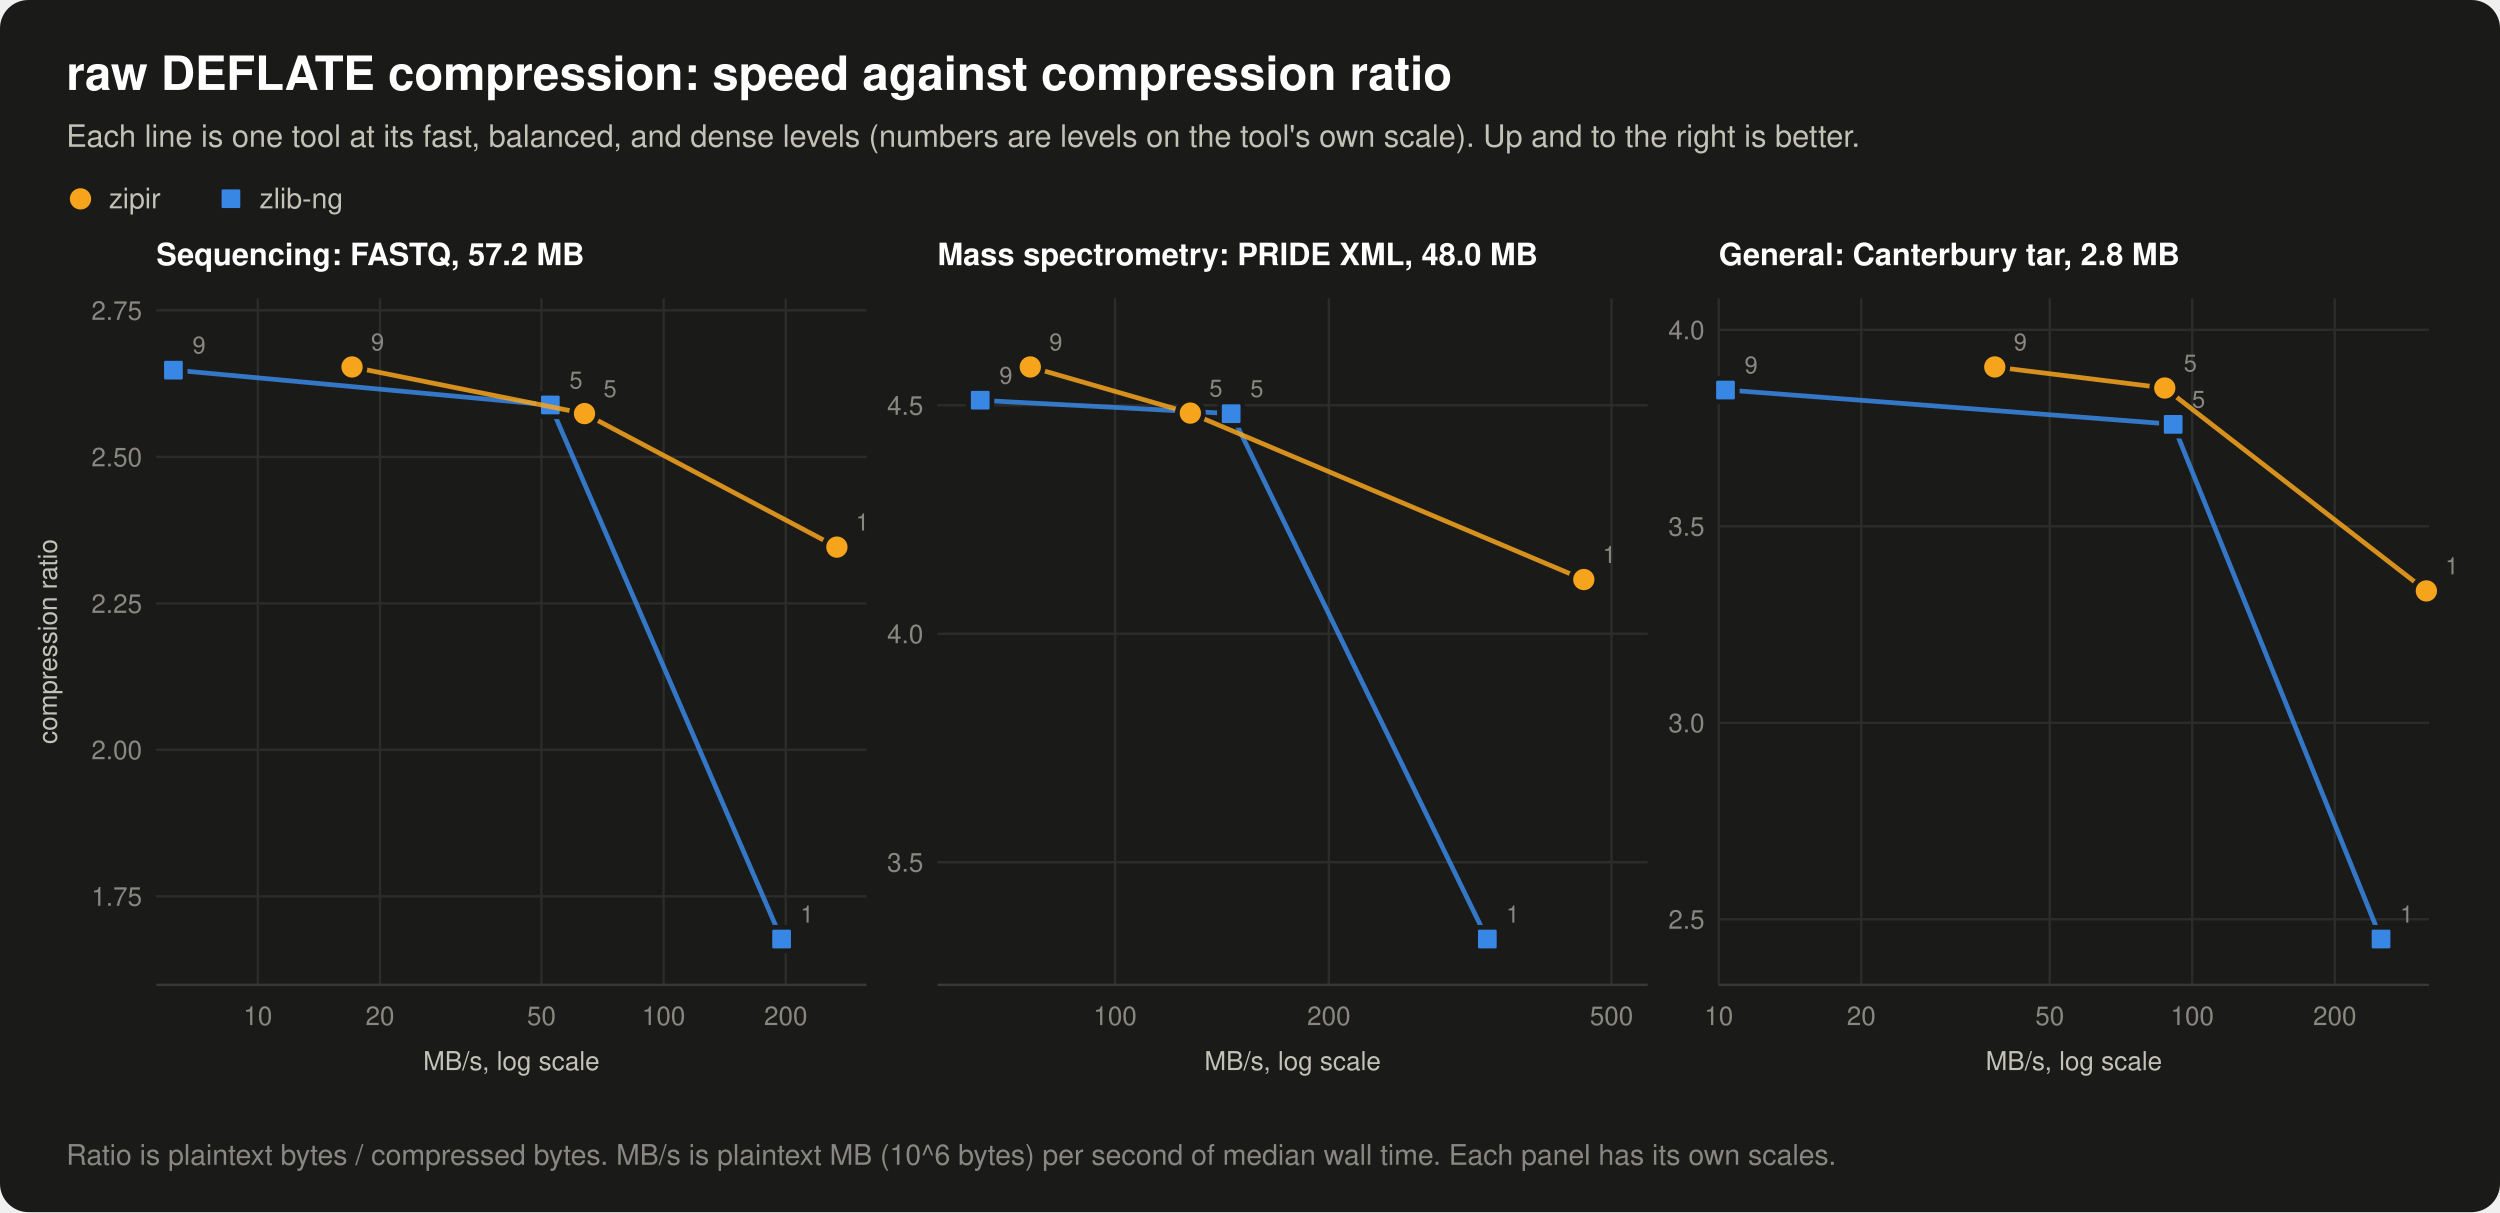
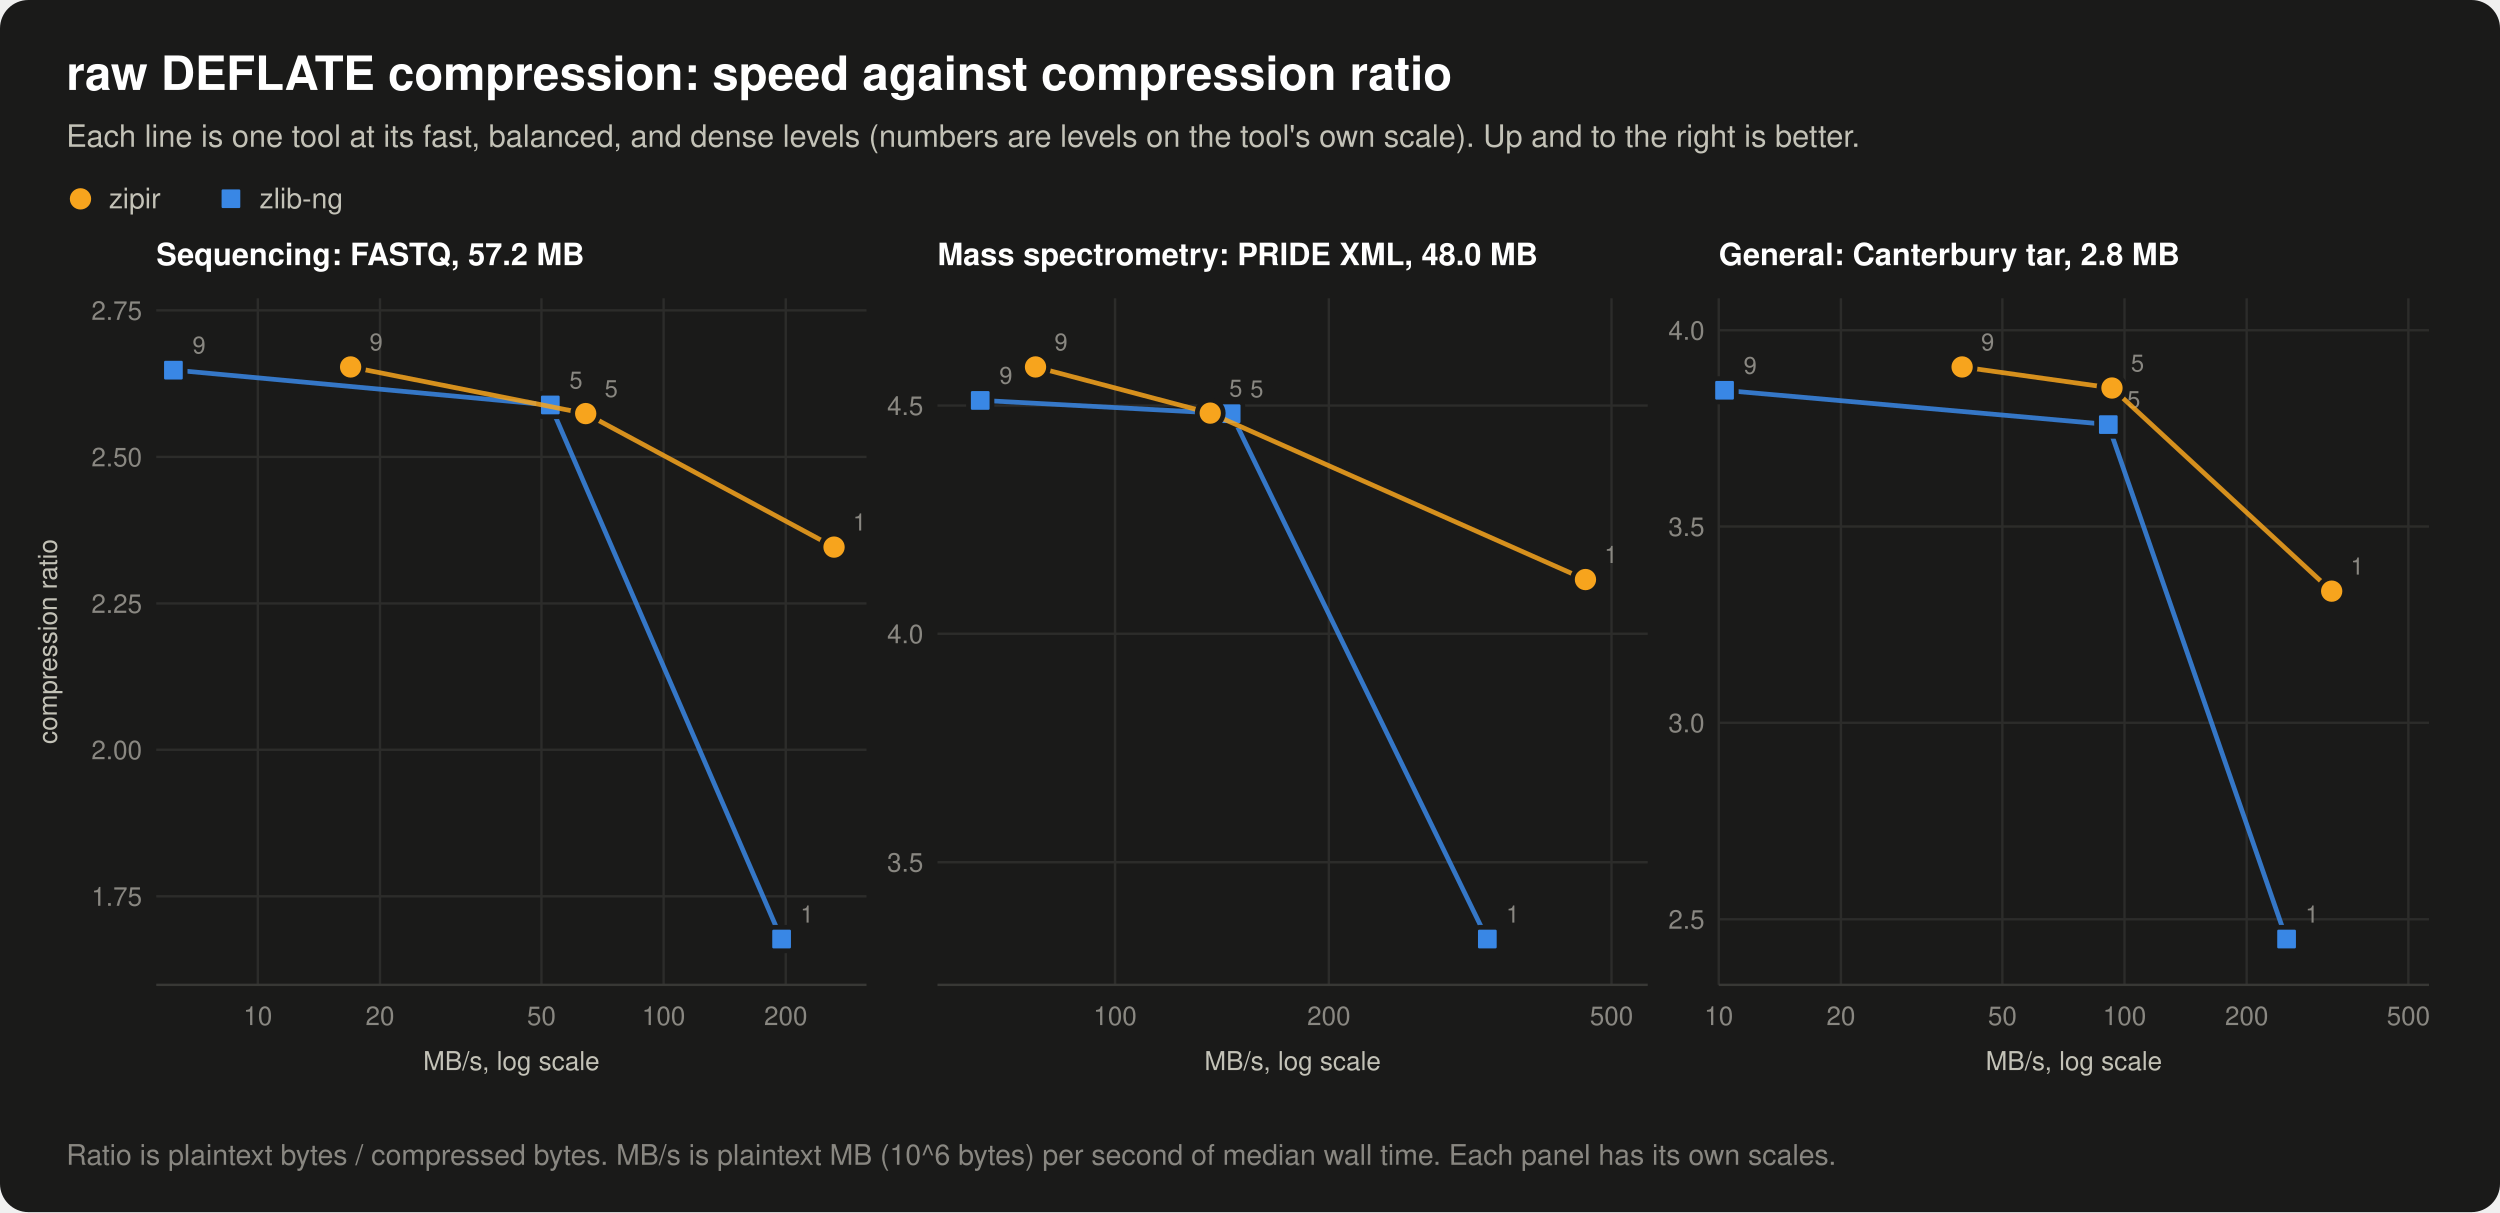
<svg xmlns="http://www.w3.org/2000/svg" viewBox="0 0 1056 512" width="1056" height="512" role="img" font-family="system-ui, -apple-system, &quot;Segoe UI&quot;, Helvetica, Arial, sans-serif">
  <rect width="1056" height="512" rx="12" fill="#1a1a19" />
  <text x="28.0" y="38.0" font-size="20" fill="#ffffff" text-anchor="start" font-weight="650">raw DEFLATE compression: speed against compression ratio</text>
  <text x="28.0" y="62.0" font-size="13" fill="#c3c2b7" text-anchor="start" font-weight="400">Each line is one tool at its fast, balanced, and dense levels (numbers are levels on the tool's own scale). Up and to the right is better.</text>
  <circle cx="34.0" cy="84.0" r="5.5" fill="#f7a41d" stroke="#1a1a19" stroke-width="2" />
  <text x="46.0" y="88.0" font-size="12" fill="#c3c2b7" text-anchor="start" font-weight="400">zipir</text>
  <rect x="92.6" y="79.0" width="9.9" height="9.9" rx="1.5" fill="#3987e5" stroke="#1a1a19" stroke-width="2" />
  <text x="109.6" y="88.0" font-size="12" fill="#c3c2b7" text-anchor="start" font-weight="400">zlib-ng</text>
  <text x="66.0" y="112.0" font-size="13" fill="#ffffff" text-anchor="start" font-weight="600">Sequencing: FASTQ, 57.2 MB</text>
  <line x1="108.9" y1="126.0" x2="108.9" y2="416.0" stroke="#2c2c2a" stroke-width="1" />
  <text x="108.9" y="433.0" font-size="11" fill="#898781" text-anchor="middle" font-weight="400">10</text>
  <line x1="160.5" y1="126.0" x2="160.5" y2="416.0" stroke="#2c2c2a" stroke-width="1" />
  <text x="160.5" y="433.0" font-size="11" fill="#898781" text-anchor="middle" font-weight="400">20</text>
  <line x1="228.7" y1="126.0" x2="228.7" y2="416.0" stroke="#2c2c2a" stroke-width="1" />
  <text x="228.7" y="433.0" font-size="11" fill="#898781" text-anchor="middle" font-weight="400">50</text>
  <line x1="280.3" y1="126.0" x2="280.3" y2="416.0" stroke="#2c2c2a" stroke-width="1" />
  <text x="280.3" y="433.0" font-size="11" fill="#898781" text-anchor="middle" font-weight="400">100</text>
  <line x1="331.9" y1="126.0" x2="331.9" y2="416.0" stroke="#2c2c2a" stroke-width="1" />
  <text x="331.9" y="433.0" font-size="11" fill="#898781" text-anchor="middle" font-weight="400">200</text>
  <line x1="66.0" y1="378.6" x2="366.0" y2="378.6" stroke="#2c2c2a" stroke-width="1" />
  <text x="60.0" y="382.6" font-size="11" fill="#898781" text-anchor="end" font-weight="400">1.75</text>
  <line x1="66.0" y1="316.7" x2="366.0" y2="316.7" stroke="#2c2c2a" stroke-width="1" />
  <text x="60.0" y="320.7" font-size="11" fill="#898781" text-anchor="end" font-weight="400">2.00</text>
  <line x1="66.0" y1="254.9" x2="366.0" y2="254.9" stroke="#2c2c2a" stroke-width="1" />
  <text x="60.0" y="258.9" font-size="11" fill="#898781" text-anchor="end" font-weight="400">2.25</text>
  <line x1="66.0" y1="193.0" x2="366.0" y2="193.0" stroke="#2c2c2a" stroke-width="1" />
  <text x="60.0" y="197.0" font-size="11" fill="#898781" text-anchor="end" font-weight="400">2.50</text>
  <line x1="66.0" y1="131.1" x2="366.0" y2="131.1" stroke="#2c2c2a" stroke-width="1" />
  <text x="60.0" y="135.1" font-size="11" fill="#898781" text-anchor="end" font-weight="400">2.75</text>
  <line x1="66.0" y1="416.0" x2="366.0" y2="416.0" stroke="#383835" stroke-width="1" />
  <path d="M330.1,396.7 L232.5,171.1 L73.3,156.3" fill="none" stroke="#3987e5" stroke-width="2" stroke-linejoin="round" stroke-linecap="round" opacity="0.85" />
  <rect x="325.2" y="391.7" width="9.9" height="9.9" rx="1.5" fill="#3987e5" stroke="#1a1a19" stroke-width="2" />
  <text x="338.1" y="389.7" font-size="10" fill="#898781" text-anchor="start" font-weight="400">1</text>
  <rect x="227.5" y="166.1" width="9.9" height="9.9" rx="1.5" fill="#3987e5" stroke="#1a1a19" stroke-width="2" />
  <text x="240.5" y="164.1" font-size="10" fill="#898781" text-anchor="start" font-weight="400">5</text>
  <rect x="68.3" y="151.4" width="9.9" height="9.9" rx="1.5" fill="#3987e5" stroke="#1a1a19" stroke-width="2" />
  <text x="81.3" y="149.3" font-size="10" fill="#898781" text-anchor="start" font-weight="400">9</text>
-   <path d="M353.5,231.1 L246.9,174.7 L148.7,155.0" fill="none" stroke="#f7a41d" stroke-width="2" stroke-linejoin="round" stroke-linecap="round" opacity="0.85" />
-   <circle cx="353.5" cy="231.1" r="5.5" fill="#f7a41d" stroke="#1a1a19" stroke-width="2" />
-   <text x="361.5" y="224.1" font-size="10" fill="#898781" text-anchor="start" font-weight="400">1</text>
-   <circle cx="246.9" cy="174.7" r="5.5" fill="#f7a41d" stroke="#1a1a19" stroke-width="2" />
-   <text x="254.9" y="167.7" font-size="10" fill="#898781" text-anchor="start" font-weight="400">5</text>
-   <circle cx="148.7" cy="155.0" r="5.5" fill="#f7a41d" stroke="#1a1a19" stroke-width="2" />
-   <text x="156.7" y="148.0" font-size="10" fill="#898781" text-anchor="start" font-weight="400">9</text>
+   <path d="M352.3,231.1 L247.4,174.7 L148.1,155.0" fill="none" stroke="#f7a41d" stroke-width="2" stroke-linejoin="round" stroke-linecap="round" opacity="0.85" />
+   <circle cx="352.3" cy="231.1" r="5.5" fill="#f7a41d" stroke="#1a1a19" stroke-width="2" />
+   <text x="360.3" y="224.1" font-size="10" fill="#898781" text-anchor="start" font-weight="400">1</text>
+   <circle cx="247.4" cy="174.7" r="5.5" fill="#f7a41d" stroke="#1a1a19" stroke-width="2" />
+   <text x="255.4" y="167.7" font-size="10" fill="#898781" text-anchor="start" font-weight="400">5</text>
+   <circle cx="148.1" cy="155.0" r="5.5" fill="#f7a41d" stroke="#1a1a19" stroke-width="2" />
+   <text x="156.1" y="148.0" font-size="10" fill="#898781" text-anchor="start" font-weight="400">9</text>
  <text x="216.0" y="452.0" font-size="11" fill="#c3c2b7" text-anchor="middle" font-weight="400">MB/s, log scale</text>
  <text x="396.0" y="112.0" font-size="13" fill="#ffffff" text-anchor="start" font-weight="600">Mass spectrometry: PRIDE XML, 48.0 MB</text>
  <line x1="471.0" y1="126.0" x2="471.0" y2="416.0" stroke="#2c2c2a" stroke-width="1" />
  <text x="471.0" y="433.0" font-size="11" fill="#898781" text-anchor="middle" font-weight="400">100</text>
  <line x1="561.3" y1="126.0" x2="561.3" y2="416.0" stroke="#2c2c2a" stroke-width="1" />
  <text x="561.3" y="433.0" font-size="11" fill="#898781" text-anchor="middle" font-weight="400">200</text>
  <line x1="680.7" y1="126.0" x2="680.7" y2="416.0" stroke="#2c2c2a" stroke-width="1" />
  <text x="680.7" y="433.0" font-size="11" fill="#898781" text-anchor="middle" font-weight="400">500</text>
  <line x1="396.0" y1="364.2" x2="696.0" y2="364.2" stroke="#2c2c2a" stroke-width="1" />
  <text x="390.0" y="368.2" font-size="11" fill="#898781" text-anchor="end" font-weight="400">3.5</text>
  <line x1="396.0" y1="267.7" x2="696.0" y2="267.7" stroke="#2c2c2a" stroke-width="1" />
  <text x="390.0" y="271.7" font-size="11" fill="#898781" text-anchor="end" font-weight="400">4.0</text>
-   <line x1="396.0" y1="171.2" x2="696.0" y2="171.2" stroke="#2c2c2a" stroke-width="1" />
-   <text x="390.0" y="175.2" font-size="11" fill="#898781" text-anchor="end" font-weight="400">4.5</text>
+   <line x1="396.0" y1="171.3" x2="696.0" y2="171.3" stroke="#2c2c2a" stroke-width="1" />
+   <text x="390.0" y="175.3" font-size="11" fill="#898781" text-anchor="end" font-weight="400">4.5</text>
  <line x1="396.0" y1="416.0" x2="696.0" y2="416.0" stroke="#383835" stroke-width="1" />
-   <path d="M628.2,396.7 L520.1,174.7 L414.1,169.1" fill="none" stroke="#3987e5" stroke-width="2" stroke-linejoin="round" stroke-linecap="round" opacity="0.85" />
+   <path d="M628.2,396.7 L520.1,174.8 L414.1,169.1" fill="none" stroke="#3987e5" stroke-width="2" stroke-linejoin="round" stroke-linecap="round" opacity="0.85" />
  <rect x="623.3" y="391.7" width="9.9" height="9.9" rx="1.5" fill="#3987e5" stroke="#1a1a19" stroke-width="2" />
  <text x="636.2" y="389.7" font-size="10" fill="#898781" text-anchor="start" font-weight="400">1</text>
  <rect x="515.1" y="169.8" width="9.9" height="9.9" rx="1.5" fill="#3987e5" stroke="#1a1a19" stroke-width="2" />
-   <text x="528.1" y="167.7" font-size="10" fill="#898781" text-anchor="start" font-weight="400">5</text>
-   <rect x="409.1" y="164.1" width="9.9" height="9.9" rx="1.5" fill="#3987e5" stroke="#1a1a19" stroke-width="2" />
+   <text x="528.1" y="167.8" font-size="10" fill="#898781" text-anchor="start" font-weight="400">5</text>
+   <rect x="409.1" y="164.2" width="9.9" height="9.9" rx="1.5" fill="#3987e5" stroke="#1a1a19" stroke-width="2" />
  <text x="422.1" y="162.1" font-size="10" fill="#898781" text-anchor="start" font-weight="400">9</text>
-   <path d="M669.0,244.8 L502.8,174.5 L435.2,155.0" fill="none" stroke="#f7a41d" stroke-width="2" stroke-linejoin="round" stroke-linecap="round" opacity="0.85" />
-   <circle cx="669.0" cy="244.8" r="5.5" fill="#f7a41d" stroke="#1a1a19" stroke-width="2" />
-   <text x="677.0" y="237.8" font-size="10" fill="#898781" text-anchor="start" font-weight="400">1</text>
-   <circle cx="502.8" cy="174.5" r="5.5" fill="#f7a41d" stroke="#1a1a19" stroke-width="2" />
-   <text x="510.8" y="167.5" font-size="10" fill="#898781" text-anchor="start" font-weight="400">5</text>
-   <circle cx="435.2" cy="155.0" r="5.5" fill="#f7a41d" stroke="#1a1a19" stroke-width="2" />
-   <text x="443.2" y="148.0" font-size="10" fill="#898781" text-anchor="start" font-weight="400">9</text>
+   <path d="M669.7,244.8 L511.2,174.5 L437.4,155.0" fill="none" stroke="#f7a41d" stroke-width="2" stroke-linejoin="round" stroke-linecap="round" opacity="0.85" />
+   <circle cx="669.7" cy="244.8" r="5.5" fill="#f7a41d" stroke="#1a1a19" stroke-width="2" />
+   <text x="677.7" y="237.8" font-size="10" fill="#898781" text-anchor="start" font-weight="400">1</text>
+   <circle cx="511.2" cy="174.5" r="5.5" fill="#f7a41d" stroke="#1a1a19" stroke-width="2" />
+   <text x="519.2" y="167.5" font-size="10" fill="#898781" text-anchor="start" font-weight="400">5</text>
+   <circle cx="437.4" cy="155.0" r="5.5" fill="#f7a41d" stroke="#1a1a19" stroke-width="2" />
+   <text x="445.4" y="148.0" font-size="10" fill="#898781" text-anchor="start" font-weight="400">9</text>
  <text x="546.0" y="452.0" font-size="11" fill="#c3c2b7" text-anchor="middle" font-weight="400">MB/s, log scale</text>
  <text x="726.0" y="112.0" font-size="13" fill="#ffffff" text-anchor="start" font-weight="600">General: Canterbury tar, 2.8 MB</text>
  <line x1="726.0" y1="126.0" x2="726.0" y2="416.0" stroke="#2c2c2a" stroke-width="1" />
  <text x="726.0" y="433.0" font-size="11" fill="#898781" text-anchor="middle" font-weight="400">10</text>
-   <line x1="786.2" y1="126.0" x2="786.2" y2="416.0" stroke="#2c2c2a" stroke-width="1" />
-   <text x="786.2" y="433.0" font-size="11" fill="#898781" text-anchor="middle" font-weight="400">20</text>
-   <line x1="865.8" y1="126.0" x2="865.8" y2="416.0" stroke="#2c2c2a" stroke-width="1" />
-   <text x="865.8" y="433.0" font-size="11" fill="#898781" text-anchor="middle" font-weight="400">50</text>
-   <line x1="926.0" y1="126.0" x2="926.0" y2="416.0" stroke="#2c2c2a" stroke-width="1" />
-   <text x="926.0" y="433.0" font-size="11" fill="#898781" text-anchor="middle" font-weight="400">100</text>
-   <line x1="986.2" y1="126.0" x2="986.2" y2="416.0" stroke="#2c2c2a" stroke-width="1" />
-   <text x="986.2" y="433.0" font-size="11" fill="#898781" text-anchor="middle" font-weight="400">200</text>
+   <line x1="777.6" y1="126.0" x2="777.6" y2="416.0" stroke="#2c2c2a" stroke-width="1" />
+   <text x="777.6" y="433.0" font-size="11" fill="#898781" text-anchor="middle" font-weight="400">20</text>
+   <line x1="845.8" y1="126.0" x2="845.8" y2="416.0" stroke="#2c2c2a" stroke-width="1" />
+   <text x="845.8" y="433.0" font-size="11" fill="#898781" text-anchor="middle" font-weight="400">50</text>
+   <line x1="897.4" y1="126.0" x2="897.4" y2="416.0" stroke="#2c2c2a" stroke-width="1" />
+   <text x="897.4" y="433.0" font-size="11" fill="#898781" text-anchor="middle" font-weight="400">100</text>
+   <line x1="949.0" y1="126.0" x2="949.0" y2="416.0" stroke="#2c2c2a" stroke-width="1" />
+   <text x="949.0" y="433.0" font-size="11" fill="#898781" text-anchor="middle" font-weight="400">200</text>
+   <line x1="1017.3" y1="126.0" x2="1017.3" y2="416.0" stroke="#2c2c2a" stroke-width="1" />
+   <text x="1017.3" y="433.0" font-size="11" fill="#898781" text-anchor="middle" font-weight="400">500</text>
  <line x1="726.0" y1="388.3" x2="1026.0" y2="388.3" stroke="#2c2c2a" stroke-width="1" />
  <text x="720.0" y="392.3" font-size="11" fill="#898781" text-anchor="end" font-weight="400">2.5</text>
  <line x1="726.0" y1="305.3" x2="1026.0" y2="305.3" stroke="#2c2c2a" stroke-width="1" />
  <text x="720.0" y="309.3" font-size="11" fill="#898781" text-anchor="end" font-weight="400">3.0</text>
-   <line x1="726.0" y1="222.3" x2="1026.0" y2="222.3" stroke="#2c2c2a" stroke-width="1" />
-   <text x="720.0" y="226.3" font-size="11" fill="#898781" text-anchor="end" font-weight="400">3.5</text>
-   <line x1="726.0" y1="139.3" x2="1026.0" y2="139.3" stroke="#2c2c2a" stroke-width="1" />
-   <text x="720.0" y="143.3" font-size="11" fill="#898781" text-anchor="end" font-weight="400">4.0</text>
+   <line x1="726.0" y1="222.4" x2="1026.0" y2="222.4" stroke="#2c2c2a" stroke-width="1" />
+   <text x="720.0" y="226.4" font-size="11" fill="#898781" text-anchor="end" font-weight="400">3.5</text>
+   <line x1="726.0" y1="139.5" x2="1026.0" y2="139.5" stroke="#2c2c2a" stroke-width="1" />
+   <text x="720.0" y="143.5" font-size="11" fill="#898781" text-anchor="end" font-weight="400">4.0</text>
  <line x1="726.0" y1="416.0" x2="1026.0" y2="416.0" stroke="#383835" stroke-width="1" />
-   <path d="M1005.8,396.7 L917.9,179.2 L728.9,164.7" fill="none" stroke="#3987e5" stroke-width="2" stroke-linejoin="round" stroke-linecap="round" opacity="0.85" />
-   <rect x="1000.8" y="391.7" width="9.9" height="9.9" rx="1.5" fill="#3987e5" stroke="#1a1a19" stroke-width="2" />
-   <text x="1013.8" y="389.7" font-size="10" fill="#898781" text-anchor="start" font-weight="400">1</text>
-   <rect x="913.0" y="174.3" width="9.9" height="9.9" rx="1.5" fill="#3987e5" stroke="#1a1a19" stroke-width="2" />
-   <text x="925.9" y="172.2" font-size="10" fill="#898781" text-anchor="start" font-weight="400">5</text>
-   <rect x="723.9" y="159.8" width="9.9" height="9.9" rx="1.5" fill="#3987e5" stroke="#1a1a19" stroke-width="2" />
-   <text x="736.9" y="157.7" font-size="10" fill="#898781" text-anchor="start" font-weight="400">9</text>
-   <path d="M1024.9,249.6 L914.4,163.9 L842.6,155.0" fill="none" stroke="#f7a41d" stroke-width="2" stroke-linejoin="round" stroke-linecap="round" opacity="0.85" />
-   <circle cx="1024.9" cy="249.6" r="5.5" fill="#f7a41d" stroke="#1a1a19" stroke-width="2" />
-   <text x="1032.9" y="242.6" font-size="10" fill="#898781" text-anchor="start" font-weight="400">1</text>
-   <circle cx="914.4" cy="163.9" r="5.5" fill="#f7a41d" stroke="#1a1a19" stroke-width="2" />
-   <text x="922.4" y="156.9" font-size="10" fill="#898781" text-anchor="start" font-weight="400">5</text>
-   <circle cx="842.6" cy="155.0" r="5.5" fill="#f7a41d" stroke="#1a1a19" stroke-width="2" />
-   <text x="850.6" y="148.0" font-size="10" fill="#898781" text-anchor="start" font-weight="400">9</text>
+   <path d="M965.8,396.7 L890.5,179.3 L728.5,164.9" fill="none" stroke="#3987e5" stroke-width="2" stroke-linejoin="round" stroke-linecap="round" opacity="0.85" />
+   <rect x="960.9" y="391.7" width="9.9" height="9.9" rx="1.5" fill="#3987e5" stroke="#1a1a19" stroke-width="2" />
+   <text x="973.8" y="389.7" font-size="10" fill="#898781" text-anchor="start" font-weight="400">1</text>
+   <rect x="885.6" y="174.4" width="9.9" height="9.9" rx="1.5" fill="#3987e5" stroke="#1a1a19" stroke-width="2" />
+   <text x="898.5" y="172.3" font-size="10" fill="#898781" text-anchor="start" font-weight="400">5</text>
+   <rect x="723.5" y="159.9" width="9.9" height="9.9" rx="1.5" fill="#3987e5" stroke="#1a1a19" stroke-width="2" />
+   <text x="736.5" y="157.9" font-size="10" fill="#898781" text-anchor="start" font-weight="400">9</text>
+   <path d="M984.9,249.7 L892.1,163.9 L828.8,155.0" fill="none" stroke="#f7a41d" stroke-width="2" stroke-linejoin="round" stroke-linecap="round" opacity="0.85" />
+   <circle cx="984.9" cy="249.7" r="5.5" fill="#f7a41d" stroke="#1a1a19" stroke-width="2" />
+   <text x="992.9" y="242.7" font-size="10" fill="#898781" text-anchor="start" font-weight="400">1</text>
+   <circle cx="892.1" cy="163.9" r="5.5" fill="#f7a41d" stroke="#1a1a19" stroke-width="2" />
+   <text x="900.1" y="156.9" font-size="10" fill="#898781" text-anchor="start" font-weight="400">5</text>
+   <circle cx="828.8" cy="155.0" r="5.5" fill="#f7a41d" stroke="#1a1a19" stroke-width="2" />
+   <text x="836.8" y="148.0" font-size="10" fill="#898781" text-anchor="start" font-weight="400">9</text>
  <text x="876.0" y="452.0" font-size="11" fill="#c3c2b7" text-anchor="middle" font-weight="400">MB/s, log scale</text>
  <text x="24.0" y="271.0" font-size="11" fill="#c3c2b7" text-anchor="middle" font-weight="400" transform="rotate(-90 24 271.0)">compression ratio</text>
  <text x="28.0" y="492.0" font-size="12" fill="#898781" text-anchor="start" font-weight="400">Ratio is plaintext bytes / compressed bytes. MB/s is plaintext MB (10^6 bytes) per second of median wall time. Each panel has its own scales.</text>
</svg>
